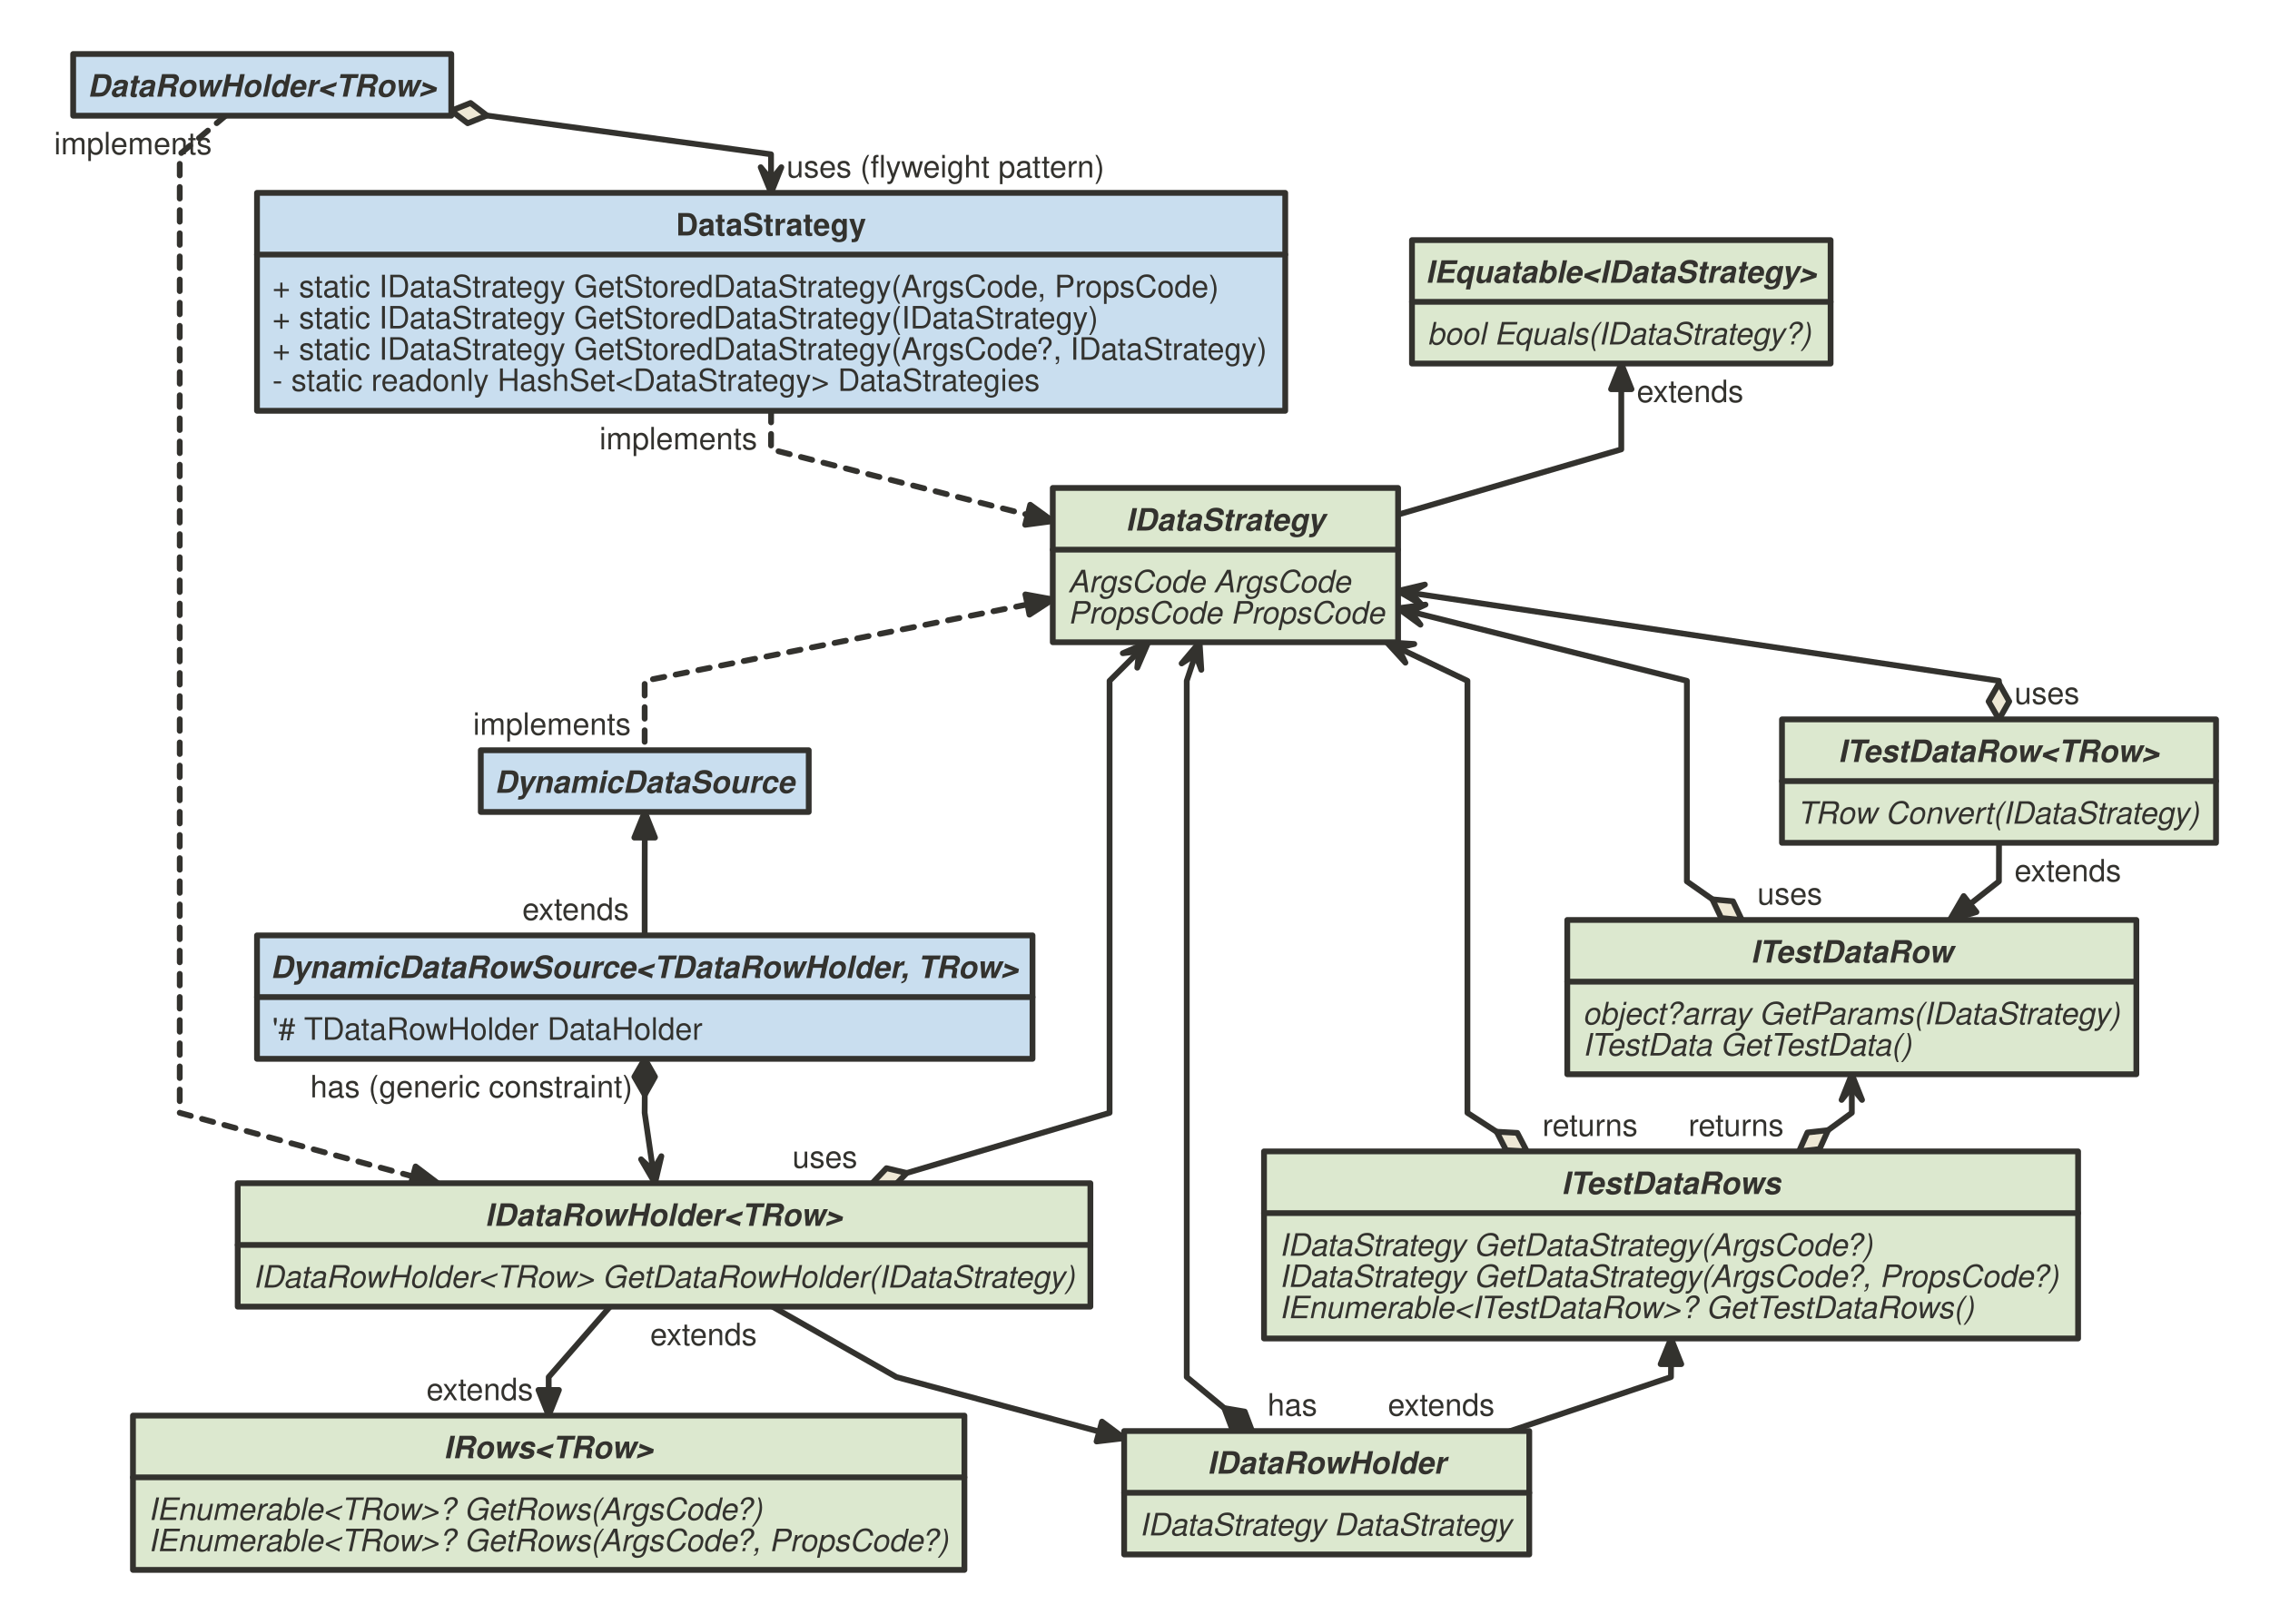
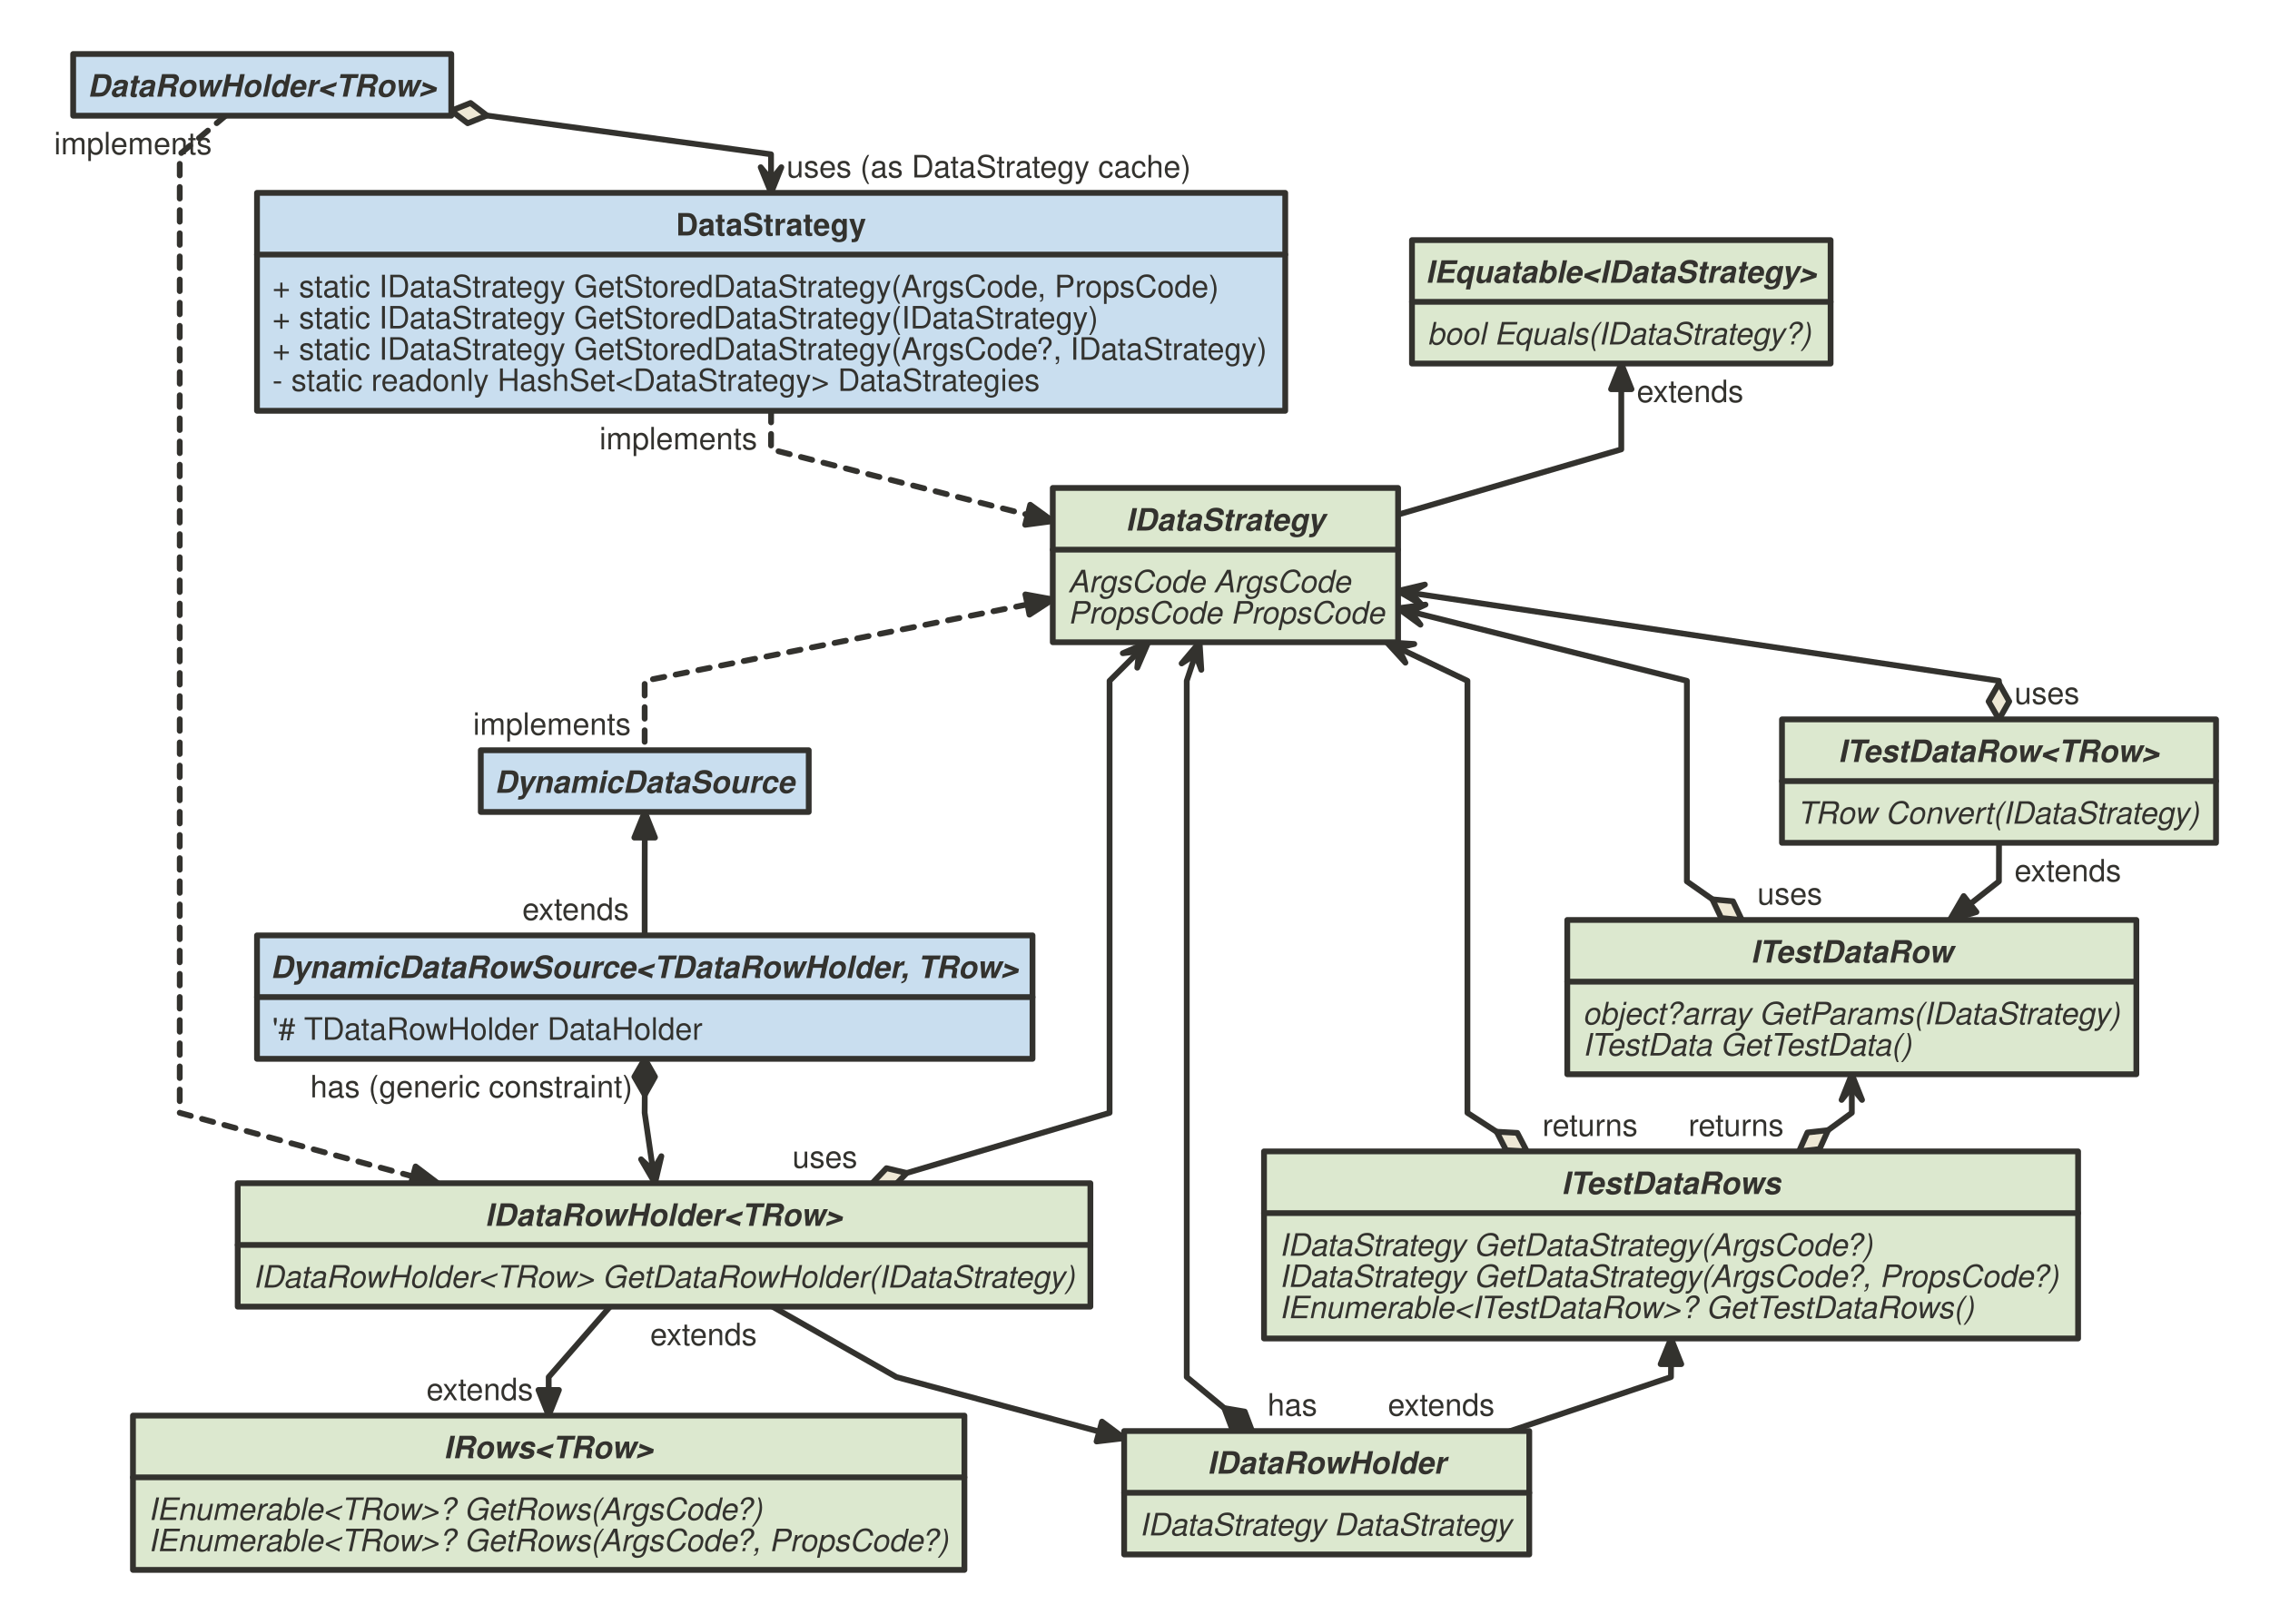
<svg xmlns="http://www.w3.org/2000/svg" version="1.1" baseProfile="full" width="1176.7" height="842.0" viewBox="0 0 1176.65 842">
  <g stroke-width="1.0" text-align="left" font="12pt Helvetica, Arial, sans-serif" font-size="12pt" font-family="Helvetica" font-weight="normal" font-style="normal">
    <g font-family="Helvetica" font-size="12pt" font-weight="bold" font-style="normal" stroke-width="3.0" stroke-linejoin="round" stroke-linecap="round" stroke="#33322E">
      <g stroke="transparent" fill="transparent">
        <rect x="0.0" y="0.0" height="842.0" width="1176.7" stroke="none" />
      </g>
      <g transform="translate(17.9, 8)" fill="#33322E">
        <g transform="translate(20, 20)" fill="#33322E" font-family="Helvetica" font-size="12pt" font-weight="normal" font-style="normal">
          <text x="761.6" y="561.0" stroke="none">returns</text>
          <path d="M686.9 307.9 L722.75 325 L722.75 377 L722.75 377 L722.75 429 L722.75 429 L722.75 489 L722.75 489 L722.75 549 L722.75 549 L737.897 558.835 L737.9 558.8 " fill="none" />
          <g fill="#eee8d5">
            <path d="M742.8 568.4 L737.9 558.8 L748.6 559.4 L753.6 569.0 Z" />
          </g>
          <path d="M695.2 305.9 L686.9 307.9 L690.6 315.6 L680.9 305.0 Z" />
          <text x="183.1" y="698.0" stroke="none">extends</text>
          <path d="M278.3 649.5 L246.5 686 L246.5 692.667 L246.5 692.7 " fill="none" />
          <path d="M241.2 692.7 L246.5 692.7 L251.8 692.7 L246.5 706.0 Z" />
          <text x="-9.9" y="52.0" stroke="none">implements</text>
          <g stroke-dasharray="6 6">
            <path d="M79.0 32.0 L55.25 52 L55.25 128.5 L55.25 128.5 L55.25 205 L55.25 205 L55.25 265 L55.25 265 L55.25 325 L55.25 325 L55.25 377 L55.25 377 L55.25 429 L55.25 429 L55.25 489 L55.25 489 L55.25 549 L55.25 549 L176.132 581.99 L176.1 582.0 " fill="none" />
          </g>
          <path d="M174.7 587.1 L176.1 582.0 L177.5 576.8 L189.0 585.5 Z" />
          <text x="369.8" y="64.0" stroke="none">uses
- 					(flyweight pattern)</text>
+ 					(as DataStrategy cache)</text>
          <path d="M214.5 31.9 L361.75 52 L361.75 65.333 L361.8 65.3 " fill="none" />
          <path d="M356.4 58.7 L361.8 65.3 L367.1 58.7 L361.8 72.0 Z" />
          <g fill="#eee8d5">
            <path d="M206.0 25.4 L214.5 31.9 L204.5 35.9 L196.0 29.4 Z" />
          </g>
          <text x="272.8" y="205.0" stroke="none">implements</text>
          <g stroke-dasharray="6 6">
            <path d="M361.8 185.0 L361.75 205 L494.829 238.906 L494.8 238.9 " fill="none" />
          </g>
          <path d="M493.5 244.1 L494.8 238.9 L496.1 233.7 L507.8 242.2 Z" />
          <text x="810.5" y="180.5" stroke="none">extends</text>
          <path d="M802.5 173.8 L802.5 205 L686.75 238.837 L686.8 238.8 " fill="none" />
          <path d="M807.8 173.8 L802.5 173.8 L797.2 173.8 L802.5 160.5 Z" />
          <text x="873.0" y="441.0" stroke="none">uses</text>
          <path d="M693.2 289.1 L836.5 325 L836.5 377 L836.5 377 L836.5 429 L836.5 429 L849.72 438.277 L849.7 438.3 " fill="none" />
          <g fill="#eee8d5">
            <path d="M854.3 448.0 L849.7 438.3 L860.4 439.3 L865.0 449.0 Z" />
          </g>
          <path d="M701.0 285.5 L693.2 289.1 L698.4 295.9 L686.8 287.4 Z" />
          <text x="1006.3" y="337.0" stroke="none">uses</text>
          <path d="M693.3 279.4 L998.25 325 L998.25 326.333 L998.3 326.3 " fill="none" />
          <g fill="#eee8d5">
            <path d="M992.9 335.7 L998.3 326.3 L1003.6 335.7 L998.3 345.0 Z" />
          </g>
          <path d="M700.7 275.1 L693.3 279.4 L699.1 285.6 L686.8 278.4 Z" />
          <text x="1006.3" y="429.0" stroke="none">extends</text>
          <path d="M998.3 409.0 L998.25 429 L983.312 440.755 L983.3 440.8 " fill="none" />
          <path d="M980.0 436.6 L983.3 440.8 L986.6 444.9 L972.8 449.0 Z" />
          <text x="207.3" y="353.0" stroke="none">implements</text>
          <g stroke-dasharray="6 6">
            <path d="M494.7 285.4 L296.25 325 L296.25 361 L296.3 361.0 " fill="none" />
          </g>
          <path d="M495.7 290.7 L494.7 285.4 L493.6 280.2 L507.8 282.8 Z" />
          <text x="232.8" y="449.0" stroke="none">extends</text>
          <path d="M296.3 406.3 L296.25 429 L296.25 457 L296.3 457.0 " fill="none" />
          <path d="M301.6 406.3 L296.3 406.3 L290.9 406.3 L296.3 393.0 Z" />
          <text x="122.9" y="541.0" stroke="none">has
					(generic constraint)</text>
          <path d="M296.3 539.7 L296.25 549 L300.615 578.903 L300.6 578.9 " fill="none" />
          <path d="M294.4 573.1 L300.6 578.9 L304.9 571.5 L301.6 585.5 Z" />
          <g fill="#33322E">
            <path d="M301.6 530.3 L296.3 539.7 L290.9 530.3 L296.3 521.0 Z" />
          </g>
          <text x="299.1" y="669.5" stroke="none">extends</text>
          <path d="M362.5 649.5 L426.75 686 L531.875 714.285 L531.9 714.3 " fill="none" />
          <path d="M530.5 719.4 L531.9 714.3 L533.3 709.1 L544.8 717.7 Z" />
          <text x="619.1" y="706.0" stroke="none">has</text>
          <path d="M581.8 311.3 L577.25 325 L577.25 377 L577.25 377 L577.25 429 L577.25 429 L577.25 489 L577.25 489 L577.25 549 L577.25 549 L577.25 617.5 L577.25 617.5 L577.25 686 L577.25 686 L596.703 702.099 L596.7 702.1 " fill="none" />
          <g fill="#33322E">
            <path d="M600.5 712.2 L596.7 702.1 L607.3 703.9 L611.1 714.0 Z" />
          </g>
          <path d="M584.8 319.3 L581.8 311.3 L574.6 316.0 L583.9 305.0 Z" />
          <text x="837.3" y="561.0" stroke="none">returns</text>
          <path d="M922.0 535.7 L922 549 L909.7 557.987 L909.7 558.0 " fill="none" />
          <g fill="#eee8d5">
            <path d="M899.0 559.2 L909.7 558.0 L905.3 567.8 L894.6 569.0 Z" />
          </g>
          <path d="M927.3 542.3 L922.0 535.7 L916.7 542.3 L922.0 529.0 Z" />
          <text x="681.5" y="706.0" stroke="none">extends</text>
          <path d="M828.3 679.3 L828.25 686 L744.95 714 L745.0 714.0 " fill="none" />
          <path d="M833.6 679.3 L828.3 679.3 L822.9 679.3 L828.3 666.0 Z" />
          <text x="372.8" y="577.5" stroke="none">uses</text>
          <path d="M432.1 580.2 L537.25 549 L537.25 489 L537.25 489 L537.25 429 L537.25 429 L537.25 377 L537.25 377 L537.25 325 L537.25 325 L552.536 309.714 L552.5 309.7 " fill="none" />
          <path d="M551.6 318.2 L552.5 309.7 L544.1 310.7 L557.3 305.0 Z" />
          <g fill="#eee8d5">
            <path d="M421.6 577.7 L432.1 580.2 L424.6 588.0 L414.2 585.5 Z" />
          </g>
          <g data-name="DataStrategy">
            <g fill="#C9DEEF" stroke="#33322E" data-name="DataStrategy">
              <rect x="95.3" y="72.0" height="113.0" width="533.0" data-name="DataStrategy" />
              <path d="M95.3 104.0 L628.3 104.0" fill="none" data-name="DataStrategy" />
            </g>
            <g transform="translate(95.25, 72)" font-family="Helvetica" font-size="12pt" font-weight="bold" font-style="normal" data-name="DataStrategy" data-compartment="0">
              <g transform="translate(8, 8)" fill="#33322E" text-align="center" data-name="DataStrategy" data-compartment="0">
                <text x="258.5" y="14.1" stroke="none" text-anchor="middle" data-name="DataStrategy" data-compartment="0">DataStrategy</text>
              </g>
            </g>
            <g transform="translate(95.25, 104)" font-family="Helvetica" font-size="12pt" font-weight="normal" font-style="normal" data-name="DataStrategy" data-compartment="1">
              <g transform="translate(8, 8)" fill="#33322E" text-align="left" data-name="DataStrategy" data-compartment="1">
                <text x="0.0" y="14.1" stroke="none" data-name="DataStrategy" data-compartment="1">+ static IDataStrategy GetStoredDataStrategy(ArgsCode, PropsCode)</text>
                <text x="0.0" y="30.3" stroke="none" data-name="DataStrategy" data-compartment="1">+ static IDataStrategy GetStoredDataStrategy(IDataStrategy)</text>
                <text x="0.0" y="46.5" stroke="none" data-name="DataStrategy" data-compartment="1">+ static IDataStrategy GetStoredDataStrategy(ArgsCode?, IDataStrategy)</text>
                <text x="0.0" y="62.7" stroke="none" data-name="DataStrategy" data-compartment="1">- static readonly HashSet&lt;DataStrategy&gt; DataStrategies</text>
              </g>
            </g>
          </g>
          <g data-name="IDataStrategy">
            <g fill="#DCE8CF" stroke="#33322E" data-name="IDataStrategy">
              <rect x="507.8" y="225.0" height="80.0" width="179.0" data-name="IDataStrategy" />
              <path d="M507.8 257.0 L686.8 257.0" fill="none" data-name="IDataStrategy" />
            </g>
            <g transform="translate(507.75, 225)" font-family="Helvetica" font-size="12pt" font-weight="bold" font-style="italic" data-name="IDataStrategy" data-compartment="0">
              <g transform="translate(8, 8)" fill="#33322E" text-align="center" data-name="IDataStrategy" data-compartment="0">
                <text x="81.5" y="14.1" stroke="none" text-anchor="middle" data-name="IDataStrategy" data-compartment="0">IDataStrategy</text>
              </g>
            </g>
            <g transform="translate(507.75, 257)" font-family="Helvetica" font-size="12pt" font-weight="normal" font-style="italic" data-name="IDataStrategy" data-compartment="1">
              <g transform="translate(8, 8)" fill="#33322E" text-align="left" data-name="IDataStrategy" data-compartment="1">
                <text x="0.0" y="14.1" stroke="none" data-name="IDataStrategy" data-compartment="1">ArgsCode ArgsCode</text>
                <text x="0.0" y="30.3" stroke="none" data-name="IDataStrategy" data-compartment="1">PropsCode PropsCode</text>
              </g>
            </g>
          </g>
          <g data-name="DynamicDataSource">
            <g fill="#C9DEEF" stroke="#33322E" data-name="DynamicDataSource">
              <rect x="211.3" y="361.0" height="32.0" width="170.0" data-name="DynamicDataSource" />
            </g>
            <g transform="translate(211.25, 361)" font-family="Helvetica" font-size="12pt" font-weight="bold" font-style="italic" data-name="DynamicDataSource" data-compartment="0">
              <g transform="translate(8, 8)" fill="#33322E" text-align="center" data-name="DynamicDataSource" data-compartment="0">
                <text x="77.0" y="14.1" stroke="none" text-anchor="middle" data-name="DynamicDataSource" data-compartment="0">DynamicDataSource</text>
              </g>
            </g>
          </g>
          <g data-name="DynamicDataRowSource&lt;TDataRowHolder, TRow&gt;">
            <g fill="#C9DEEF" stroke="#33322E" data-name="DynamicDataRowSource&lt;TDataRowHolder, TRow&gt;">
              <rect x="95.3" y="457.0" height="64.0" width="402.0" data-name="DynamicDataRowSource&lt;TDataRowHolder, TRow&gt;" />
              <path d="M95.3 489.0 L497.3 489.0" fill="none" data-name="DynamicDataRowSource&lt;TDataRowHolder, TRow&gt;" />
            </g>
            <g transform="translate(95.25, 457)" font-family="Helvetica" font-size="12pt" font-weight="bold" font-style="italic" data-name="DynamicDataRowSource&lt;TDataRowHolder, TRow&gt;" data-compartment="0">
              <g transform="translate(8, 8)" fill="#33322E" text-align="center" data-name="DynamicDataRowSource&lt;TDataRowHolder, TRow&gt;" data-compartment="0">
                <text x="193.0" y="14.1" stroke="none" text-anchor="middle" data-name="DynamicDataRowSource&lt;TDataRowHolder, TRow&gt;" data-compartment="0">DynamicDataRowSource&lt;TDataRowHolder, TRow&gt;</text>
              </g>
            </g>
            <g transform="translate(95.25, 489)" font-family="Helvetica" font-size="12pt" font-weight="normal" font-style="normal" data-name="DynamicDataRowSource&lt;TDataRowHolder, TRow&gt;" data-compartment="1">
              <g transform="translate(8, 8)" fill="#33322E" text-align="left" data-name="DynamicDataRowSource&lt;TDataRowHolder, TRow&gt;" data-compartment="1">
                <text x="0.0" y="14.1" stroke="none" data-name="DynamicDataRowSource&lt;TDataRowHolder, TRow&gt;" data-compartment="1">'# TDataRowHolder DataHolder</text>
              </g>
            </g>
          </g>
          <g data-name="IDataRowHolder&lt;TRow&gt;">
            <g fill="#DCE8CF" stroke="#33322E" data-name="IDataRowHolder&lt;TRow&gt;">
              <rect x="85.3" y="585.5" height="64.0" width="442.0" data-name="IDataRowHolder&lt;TRow&gt;" />
              <path d="M85.3 617.5 L527.3 617.5" fill="none" data-name="IDataRowHolder&lt;TRow&gt;" />
            </g>
            <g transform="translate(85.25, 585.5)" font-family="Helvetica" font-size="12pt" font-weight="bold" font-style="italic" data-name="IDataRowHolder&lt;TRow&gt;" data-compartment="0">
              <g transform="translate(8, 8)" fill="#33322E" text-align="center" data-name="IDataRowHolder&lt;TRow&gt;" data-compartment="0">
                <text x="213.0" y="14.1" stroke="none" text-anchor="middle" data-name="IDataRowHolder&lt;TRow&gt;" data-compartment="0">IDataRowHolder&lt;TRow&gt;</text>
              </g>
            </g>
            <g transform="translate(85.25, 617.5)" font-family="Helvetica" font-size="12pt" font-weight="normal" font-style="italic" data-name="IDataRowHolder&lt;TRow&gt;" data-compartment="1">
              <g transform="translate(8, 8)" fill="#33322E" text-align="left" data-name="IDataRowHolder&lt;TRow&gt;" data-compartment="1">
                <text x="0.0" y="14.1" stroke="none" data-name="IDataRowHolder&lt;TRow&gt;" data-compartment="1">IDataRowHolder&lt;TRow&gt; GetDataRowHolder(IDataStrategy)</text>
              </g>
            </g>
          </g>
          <g data-name="IDataRowHolder">
            <g fill="#DCE8CF" stroke="#33322E" data-name="IDataRowHolder">
              <rect x="544.8" y="714.0" height="64.0" width="210.0" data-name="IDataRowHolder" />
              <path d="M544.8 746.0 L754.8 746.0" fill="none" data-name="IDataRowHolder" />
            </g>
            <g transform="translate(544.75, 714)" font-family="Helvetica" font-size="12pt" font-weight="bold" font-style="italic" data-name="IDataRowHolder" data-compartment="0">
              <g transform="translate(8, 8)" fill="#33322E" text-align="center" data-name="IDataRowHolder" data-compartment="0">
                <text x="97.0" y="14.1" stroke="none" text-anchor="middle" data-name="IDataRowHolder" data-compartment="0">IDataRowHolder</text>
              </g>
            </g>
            <g transform="translate(544.75, 746)" font-family="Helvetica" font-size="12pt" font-weight="normal" font-style="italic" data-name="IDataRowHolder" data-compartment="1">
              <g transform="translate(8, 8)" fill="#33322E" text-align="left" data-name="IDataRowHolder" data-compartment="1">
                <text x="0.0" y="14.1" stroke="none" data-name="IDataRowHolder" data-compartment="1">IDataStrategy DataStrategy</text>
              </g>
            </g>
          </g>
          <g data-name="ITestDataRows">
            <g fill="#DCE8CF" stroke="#33322E" data-name="ITestDataRows">
              <rect x="617.3" y="569.0" height="97.0" width="422.0" data-name="ITestDataRows" />
              <path d="M617.3 601.0 L1039.3 601.0" fill="none" data-name="ITestDataRows" />
            </g>
            <g transform="translate(617.25, 569)" font-family="Helvetica" font-size="12pt" font-weight="bold" font-style="italic" data-name="ITestDataRows" data-compartment="0">
              <g transform="translate(8, 8)" fill="#33322E" text-align="center" data-name="ITestDataRows" data-compartment="0">
                <text x="203.0" y="14.1" stroke="none" text-anchor="middle" data-name="ITestDataRows" data-compartment="0">ITestDataRows</text>
              </g>
            </g>
            <g transform="translate(617.25, 601)" font-family="Helvetica" font-size="12pt" font-weight="normal" font-style="italic" data-name="ITestDataRows" data-compartment="1">
              <g transform="translate(8, 8)" fill="#33322E" text-align="left" data-name="ITestDataRows" data-compartment="1">
                <text x="0.0" y="14.1" stroke="none" data-name="ITestDataRows" data-compartment="1">IDataStrategy GetDataStrategy(ArgsCode?)</text>
                <text x="0.0" y="30.3" stroke="none" data-name="ITestDataRows" data-compartment="1">IDataStrategy GetDataStrategy(ArgsCode?, PropsCode?)</text>
                <text x="0.0" y="46.5" stroke="none" data-name="ITestDataRows" data-compartment="1">IEnumerable&lt;ITestDataRow&gt;? GetTestDataRows()</text>
              </g>
            </g>
          </g>
          <g data-name="ITestDataRow">
            <g fill="#DCE8CF" stroke="#33322E" data-name="ITestDataRow">
              <rect x="774.5" y="449.0" height="80.0" width="295.0" data-name="ITestDataRow" />
              <path d="M774.5 481.0 L1069.5 481.0" fill="none" data-name="ITestDataRow" />
            </g>
            <g transform="translate(774.5, 449)" font-family="Helvetica" font-size="12pt" font-weight="bold" font-style="italic" data-name="ITestDataRow" data-compartment="0">
              <g transform="translate(8, 8)" fill="#33322E" text-align="center" data-name="ITestDataRow" data-compartment="0">
                <text x="139.5" y="14.1" stroke="none" text-anchor="middle" data-name="ITestDataRow" data-compartment="0">ITestDataRow</text>
              </g>
            </g>
            <g transform="translate(774.5, 481)" font-family="Helvetica" font-size="12pt" font-weight="normal" font-style="italic" data-name="ITestDataRow" data-compartment="1">
              <g transform="translate(8, 8)" fill="#33322E" text-align="left" data-name="ITestDataRow" data-compartment="1">
                <text x="0.0" y="14.1" stroke="none" data-name="ITestDataRow" data-compartment="1">object?array GetParams(IDataStrategy)</text>
                <text x="0.0" y="30.3" stroke="none" data-name="ITestDataRow" data-compartment="1">ITestData GetTestData()</text>
              </g>
            </g>
          </g>
          <g data-name="ITestDataRow&lt;TRow&gt;">
            <g fill="#DCE8CF" stroke="#33322E" data-name="ITestDataRow&lt;TRow&gt;">
              <rect x="885.8" y="345.0" height="64.0" width="225.0" data-name="ITestDataRow&lt;TRow&gt;" />
              <path d="M885.8 377.0 L1110.8 377.0" fill="none" data-name="ITestDataRow&lt;TRow&gt;" />
            </g>
            <g transform="translate(885.75, 345)" font-family="Helvetica" font-size="12pt" font-weight="bold" font-style="italic" data-name="ITestDataRow&lt;TRow&gt;" data-compartment="0">
              <g transform="translate(8, 8)" fill="#33322E" text-align="center" data-name="ITestDataRow&lt;TRow&gt;" data-compartment="0">
                <text x="104.5" y="14.1" stroke="none" text-anchor="middle" data-name="ITestDataRow&lt;TRow&gt;" data-compartment="0">ITestDataRow&lt;TRow&gt;</text>
              </g>
            </g>
            <g transform="translate(885.75, 377)" font-family="Helvetica" font-size="12pt" font-weight="normal" font-style="italic" data-name="ITestDataRow&lt;TRow&gt;" data-compartment="1">
              <g transform="translate(8, 8)" fill="#33322E" text-align="left" data-name="ITestDataRow&lt;TRow&gt;" data-compartment="1">
                <text x="0.0" y="14.1" stroke="none" data-name="ITestDataRow&lt;TRow&gt;" data-compartment="1">TRow Convert(IDataStrategy)</text>
              </g>
            </g>
          </g>
          <g data-name="DataRowHolder&lt;TRow&gt;">
            <g fill="#C9DEEF" stroke="#33322E" data-name="DataRowHolder&lt;TRow&gt;">
              <rect x="0.0" y="0.0" height="32.0" width="196.0" data-name="DataRowHolder&lt;TRow&gt;" />
            </g>
            <g transform="translate(0, 0)" font-family="Helvetica" font-size="12pt" font-weight="bold" font-style="italic" data-name="DataRowHolder&lt;TRow&gt;" data-compartment="0">
              <g transform="translate(8, 8)" fill="#33322E" text-align="center" data-name="DataRowHolder&lt;TRow&gt;" data-compartment="0">
                <text x="90.0" y="14.1" stroke="none" text-anchor="middle" data-name="DataRowHolder&lt;TRow&gt;" data-compartment="0">DataRowHolder&lt;TRow&gt;</text>
              </g>
            </g>
          </g>
          <g data-name="IRows&lt;TRow&gt;">
            <g fill="#DCE8CF" stroke="#33322E" data-name="IRows&lt;TRow&gt;">
              <rect x="31.0" y="706.0" height="80.0" width="431.0" data-name="IRows&lt;TRow&gt;" />
              <path d="M31.0 738.0 L462.0 738.0" fill="none" data-name="IRows&lt;TRow&gt;" />
            </g>
            <g transform="translate(31, 706)" font-family="Helvetica" font-size="12pt" font-weight="bold" font-style="italic" data-name="IRows&lt;TRow&gt;" data-compartment="0">
              <g transform="translate(8, 8)" fill="#33322E" text-align="center" data-name="IRows&lt;TRow&gt;" data-compartment="0">
                <text x="207.5" y="14.1" stroke="none" text-anchor="middle" data-name="IRows&lt;TRow&gt;" data-compartment="0">IRows&lt;TRow&gt;</text>
              </g>
            </g>
            <g transform="translate(31, 738)" font-family="Helvetica" font-size="12pt" font-weight="normal" font-style="italic" data-name="IRows&lt;TRow&gt;" data-compartment="1">
              <g transform="translate(8, 8)" fill="#33322E" text-align="left" data-name="IRows&lt;TRow&gt;" data-compartment="1">
                <text x="0.0" y="14.1" stroke="none" data-name="IRows&lt;TRow&gt;" data-compartment="1">IEnumerable&lt;TRow&gt;? GetRows(ArgsCode?)</text>
                <text x="0.0" y="30.3" stroke="none" data-name="IRows&lt;TRow&gt;" data-compartment="1">IEnumerable&lt;TRow&gt;? GetRows(ArgsCode?, PropsCode?)</text>
              </g>
            </g>
          </g>
          <g data-name="IEquatable&lt;IDataStrategy&gt;">
            <g fill="#DCE8CF" stroke="#33322E" data-name="IEquatable&lt;IDataStrategy&gt;">
              <rect x="694.0" y="96.5" height="64.0" width="217.0" data-name="IEquatable&lt;IDataStrategy&gt;" />
              <path d="M694.0 128.5 L911.0 128.5" fill="none" data-name="IEquatable&lt;IDataStrategy&gt;" />
            </g>
            <g transform="translate(694, 96.5)" font-family="Helvetica" font-size="12pt" font-weight="bold" font-style="italic" data-name="IEquatable&lt;IDataStrategy&gt;" data-compartment="0">
              <g transform="translate(8, 8)" fill="#33322E" text-align="center" data-name="IEquatable&lt;IDataStrategy&gt;" data-compartment="0">
                <text x="100.5" y="14.1" stroke="none" text-anchor="middle" data-name="IEquatable&lt;IDataStrategy&gt;" data-compartment="0">IEquatable&lt;IDataStrategy&gt;</text>
              </g>
            </g>
            <g transform="translate(694, 128.5)" font-family="Helvetica" font-size="12pt" font-weight="normal" font-style="italic" data-name="IEquatable&lt;IDataStrategy&gt;" data-compartment="1">
              <g transform="translate(8, 8)" fill="#33322E" text-align="left" data-name="IEquatable&lt;IDataStrategy&gt;" data-compartment="1">
                <text x="0.0" y="14.1" stroke="none" data-name="IEquatable&lt;IDataStrategy&gt;" data-compartment="1">bool Equals(IDataStrategy?)</text>
              </g>
            </g>
          </g>
        </g>
      </g>
    </g>
  </g>
</svg>
